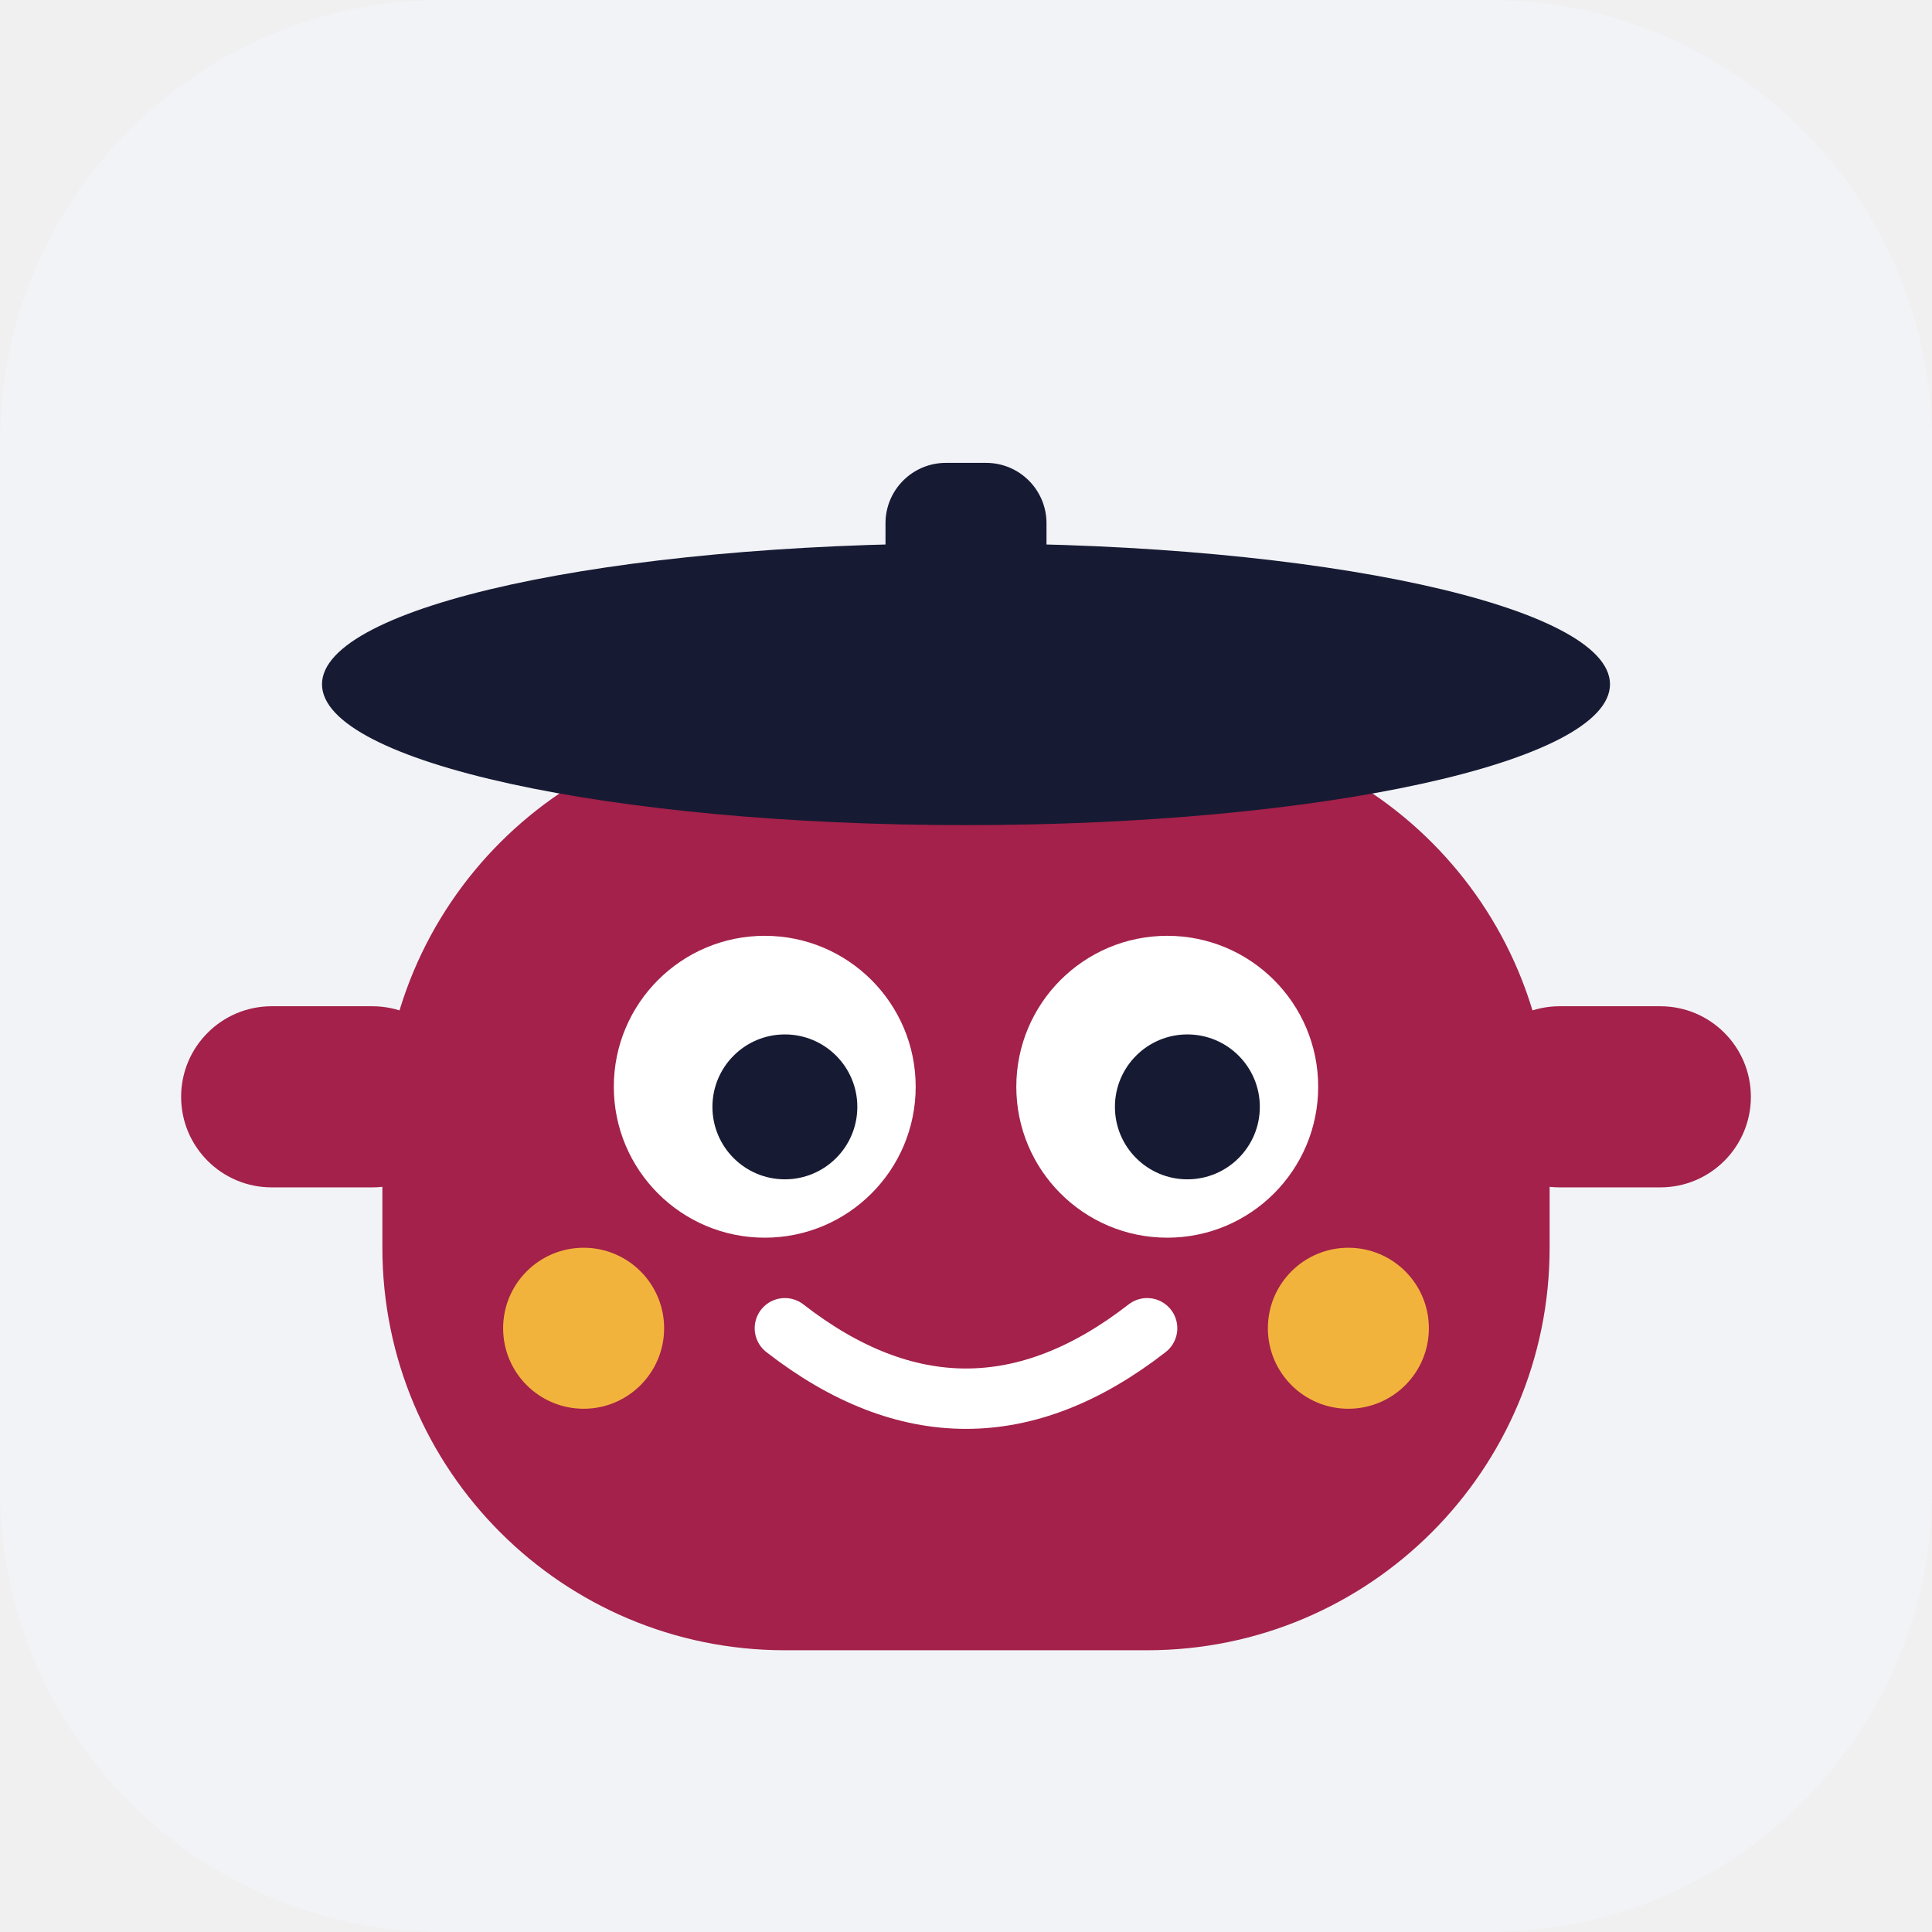
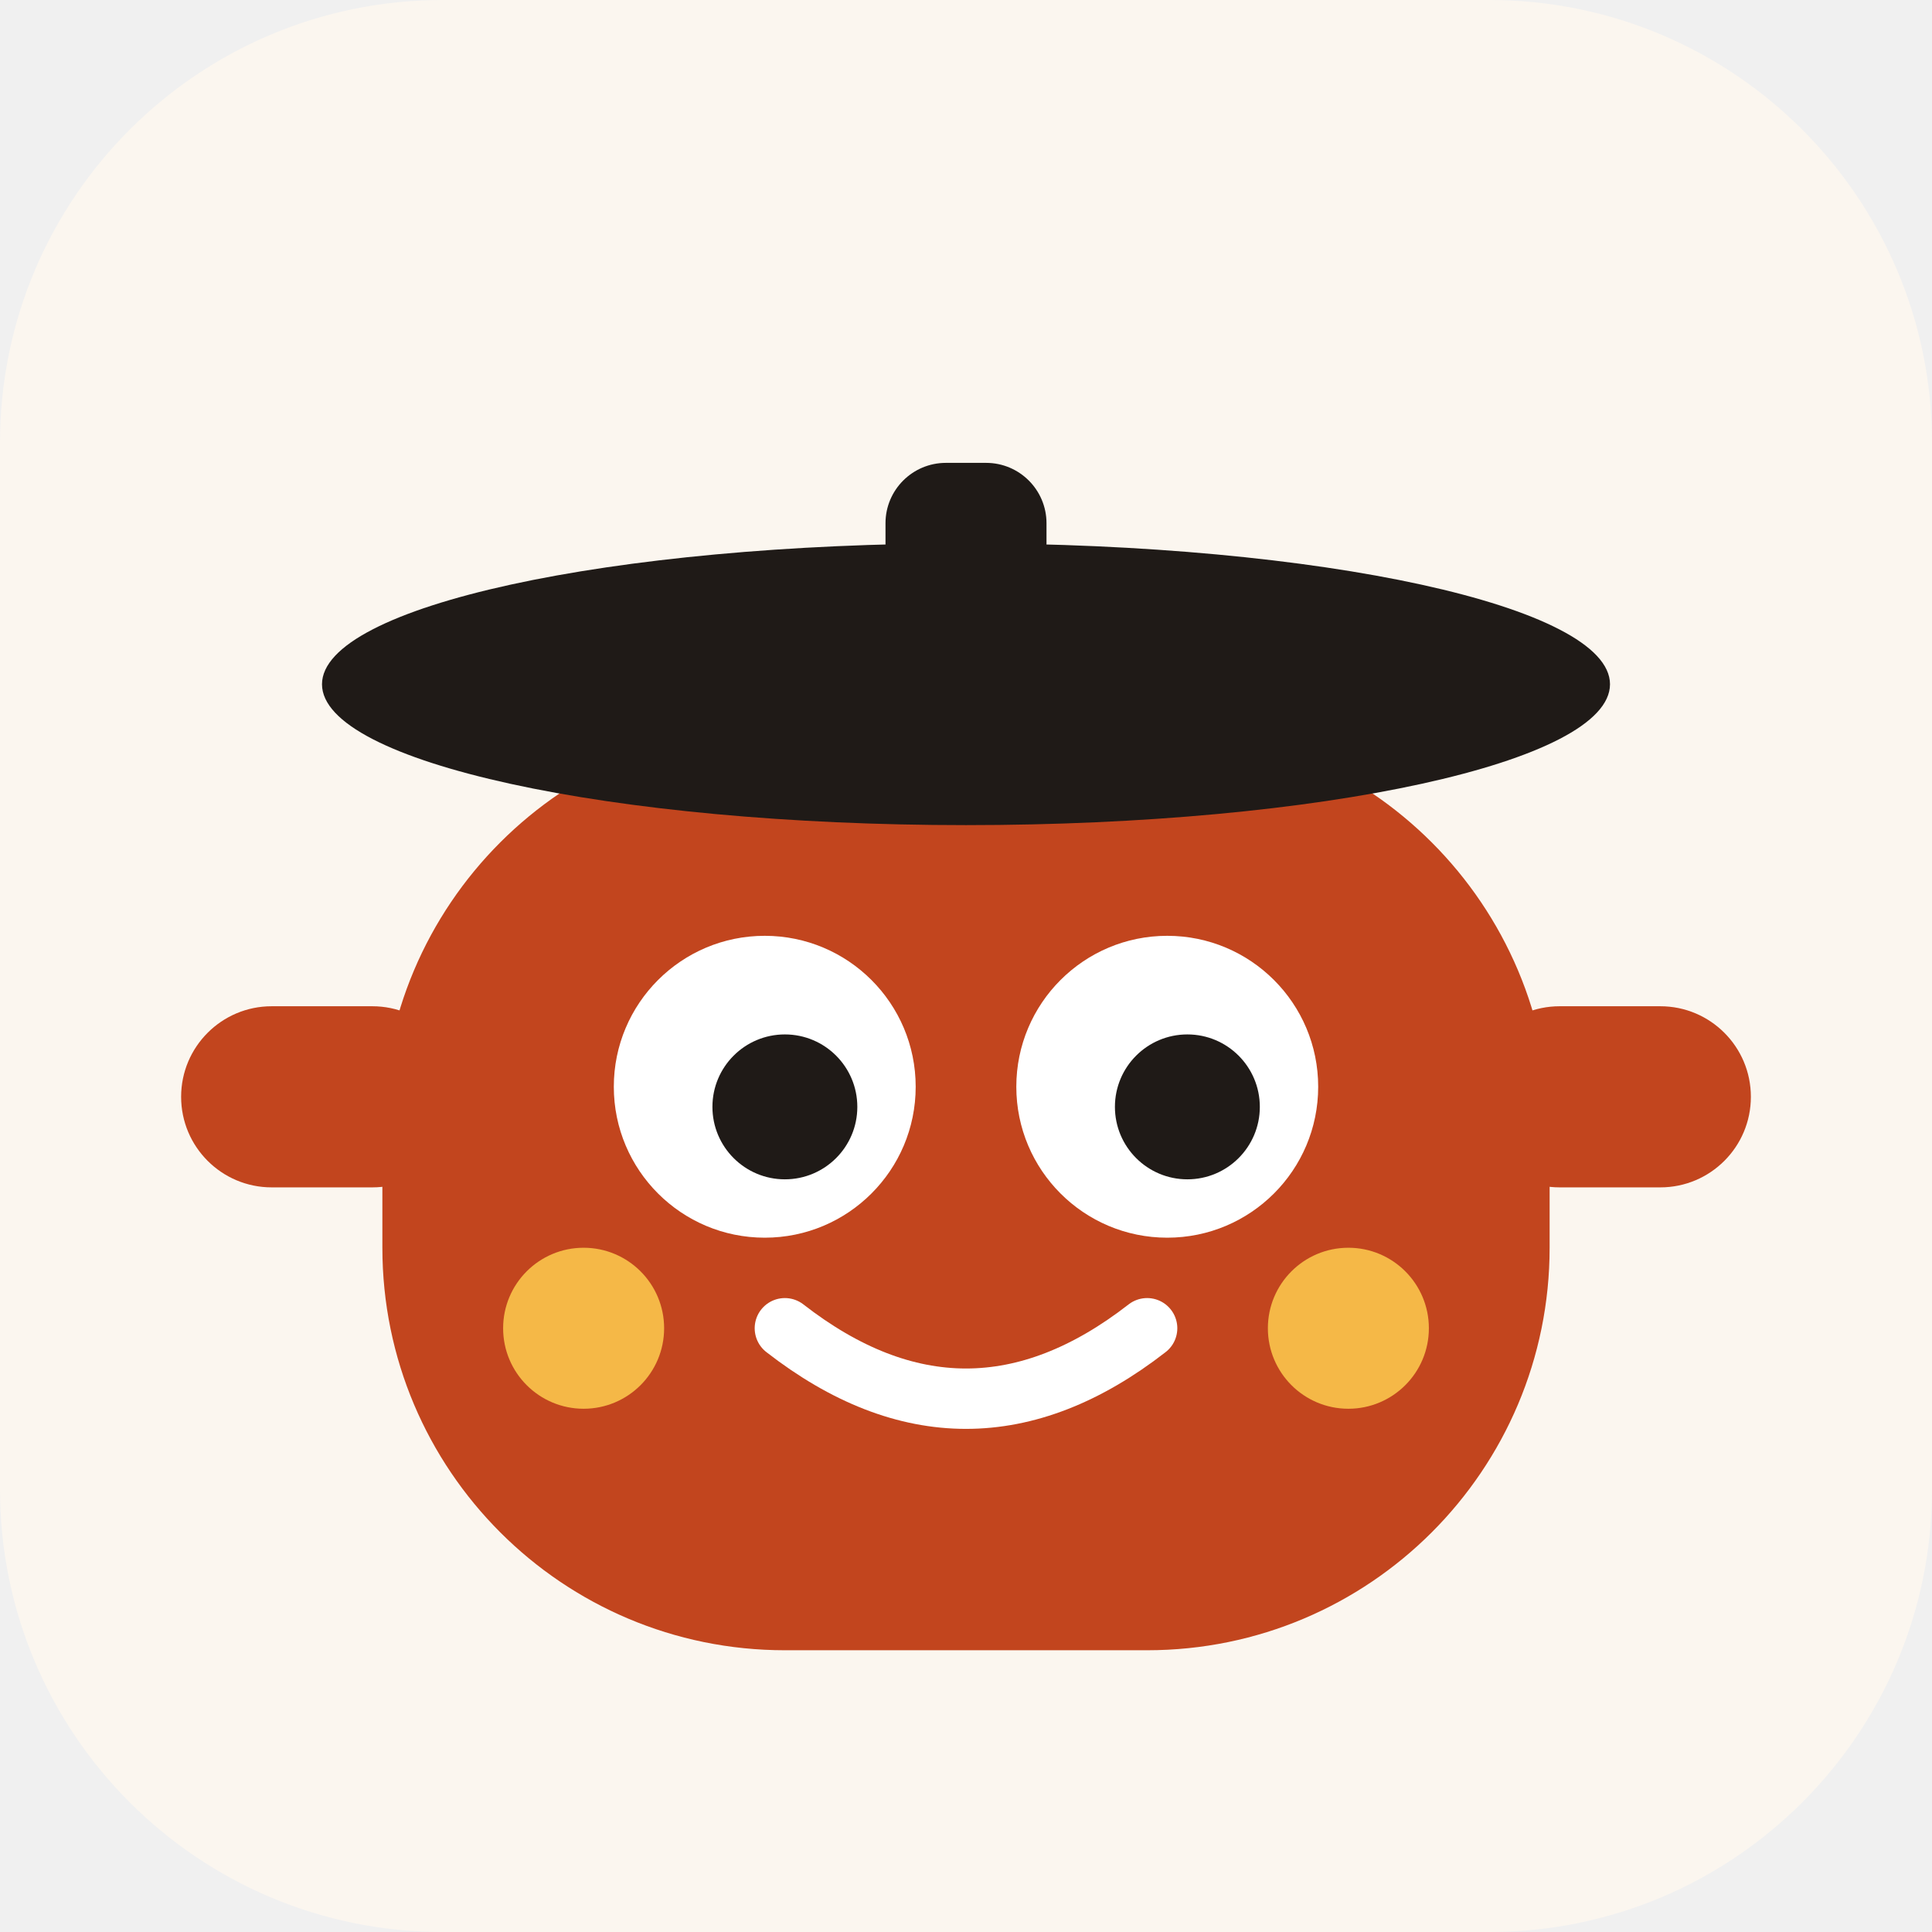
<svg xmlns="http://www.w3.org/2000/svg" viewBox="0 0 96 96">
-   <rect width="96" height="96" rx="22" fill="#f2f3f7" />
-   <rect x="9" y="50" width="14" height="9" rx="4.5" fill="#a3214a" />
-   <rect x="73" y="50" width="14" height="9" rx="4.5" fill="#a3214a" />
-   <rect x="19" y="36" width="58" height="46" rx="20" fill="#a3214a" />
-   <rect x="44" y="23" width="8" height="7" rx="3" fill="#171a33" />
-   <ellipse cx="48" cy="34" rx="32" ry="7" fill="#171a33" />
+   <rect width="96" height="96" rx="22" fill="#fbf6ef" />
+   <rect x="9" y="50" width="14" height="9" rx="4.5" fill="#c2451e" />
+   <rect x="73" y="50" width="14" height="9" rx="4.5" fill="#c2451e" />
+   <rect x="19" y="36" width="58" height="46" rx="20" fill="#c2451e" />
+   <rect x="44" y="23" width="8" height="7" rx="3" fill="#1f1a17" />
+   <ellipse cx="48" cy="34" rx="32" ry="7" fill="#1f1a17" />
  <circle cx="38" cy="54" r="7.5" fill="#fff" />
  <circle cx="58" cy="54" r="7.5" fill="#fff" />
-   <circle cx="39" cy="55" r="3.6" fill="#171a33" />
-   <circle cx="59" cy="55" r="3.6" fill="#171a33" />
-   <circle cx="29" cy="66" r="4" fill="#f2b33d" />
-   <circle cx="67" cy="66" r="4" fill="#f2b33d" />
+   <circle cx="39" cy="55" r="3.6" fill="#1f1a17" />
+   <circle cx="59" cy="55" r="3.6" fill="#1f1a17" />
+   <circle cx="29" cy="66" r="4" fill="#f5b847" />
+   <circle cx="67" cy="66" r="4" fill="#f5b847" />
  <path d="M39 66 Q48 73 57 66" fill="none" stroke="#fff" stroke-width="3" stroke-linecap="round" />
</svg>
